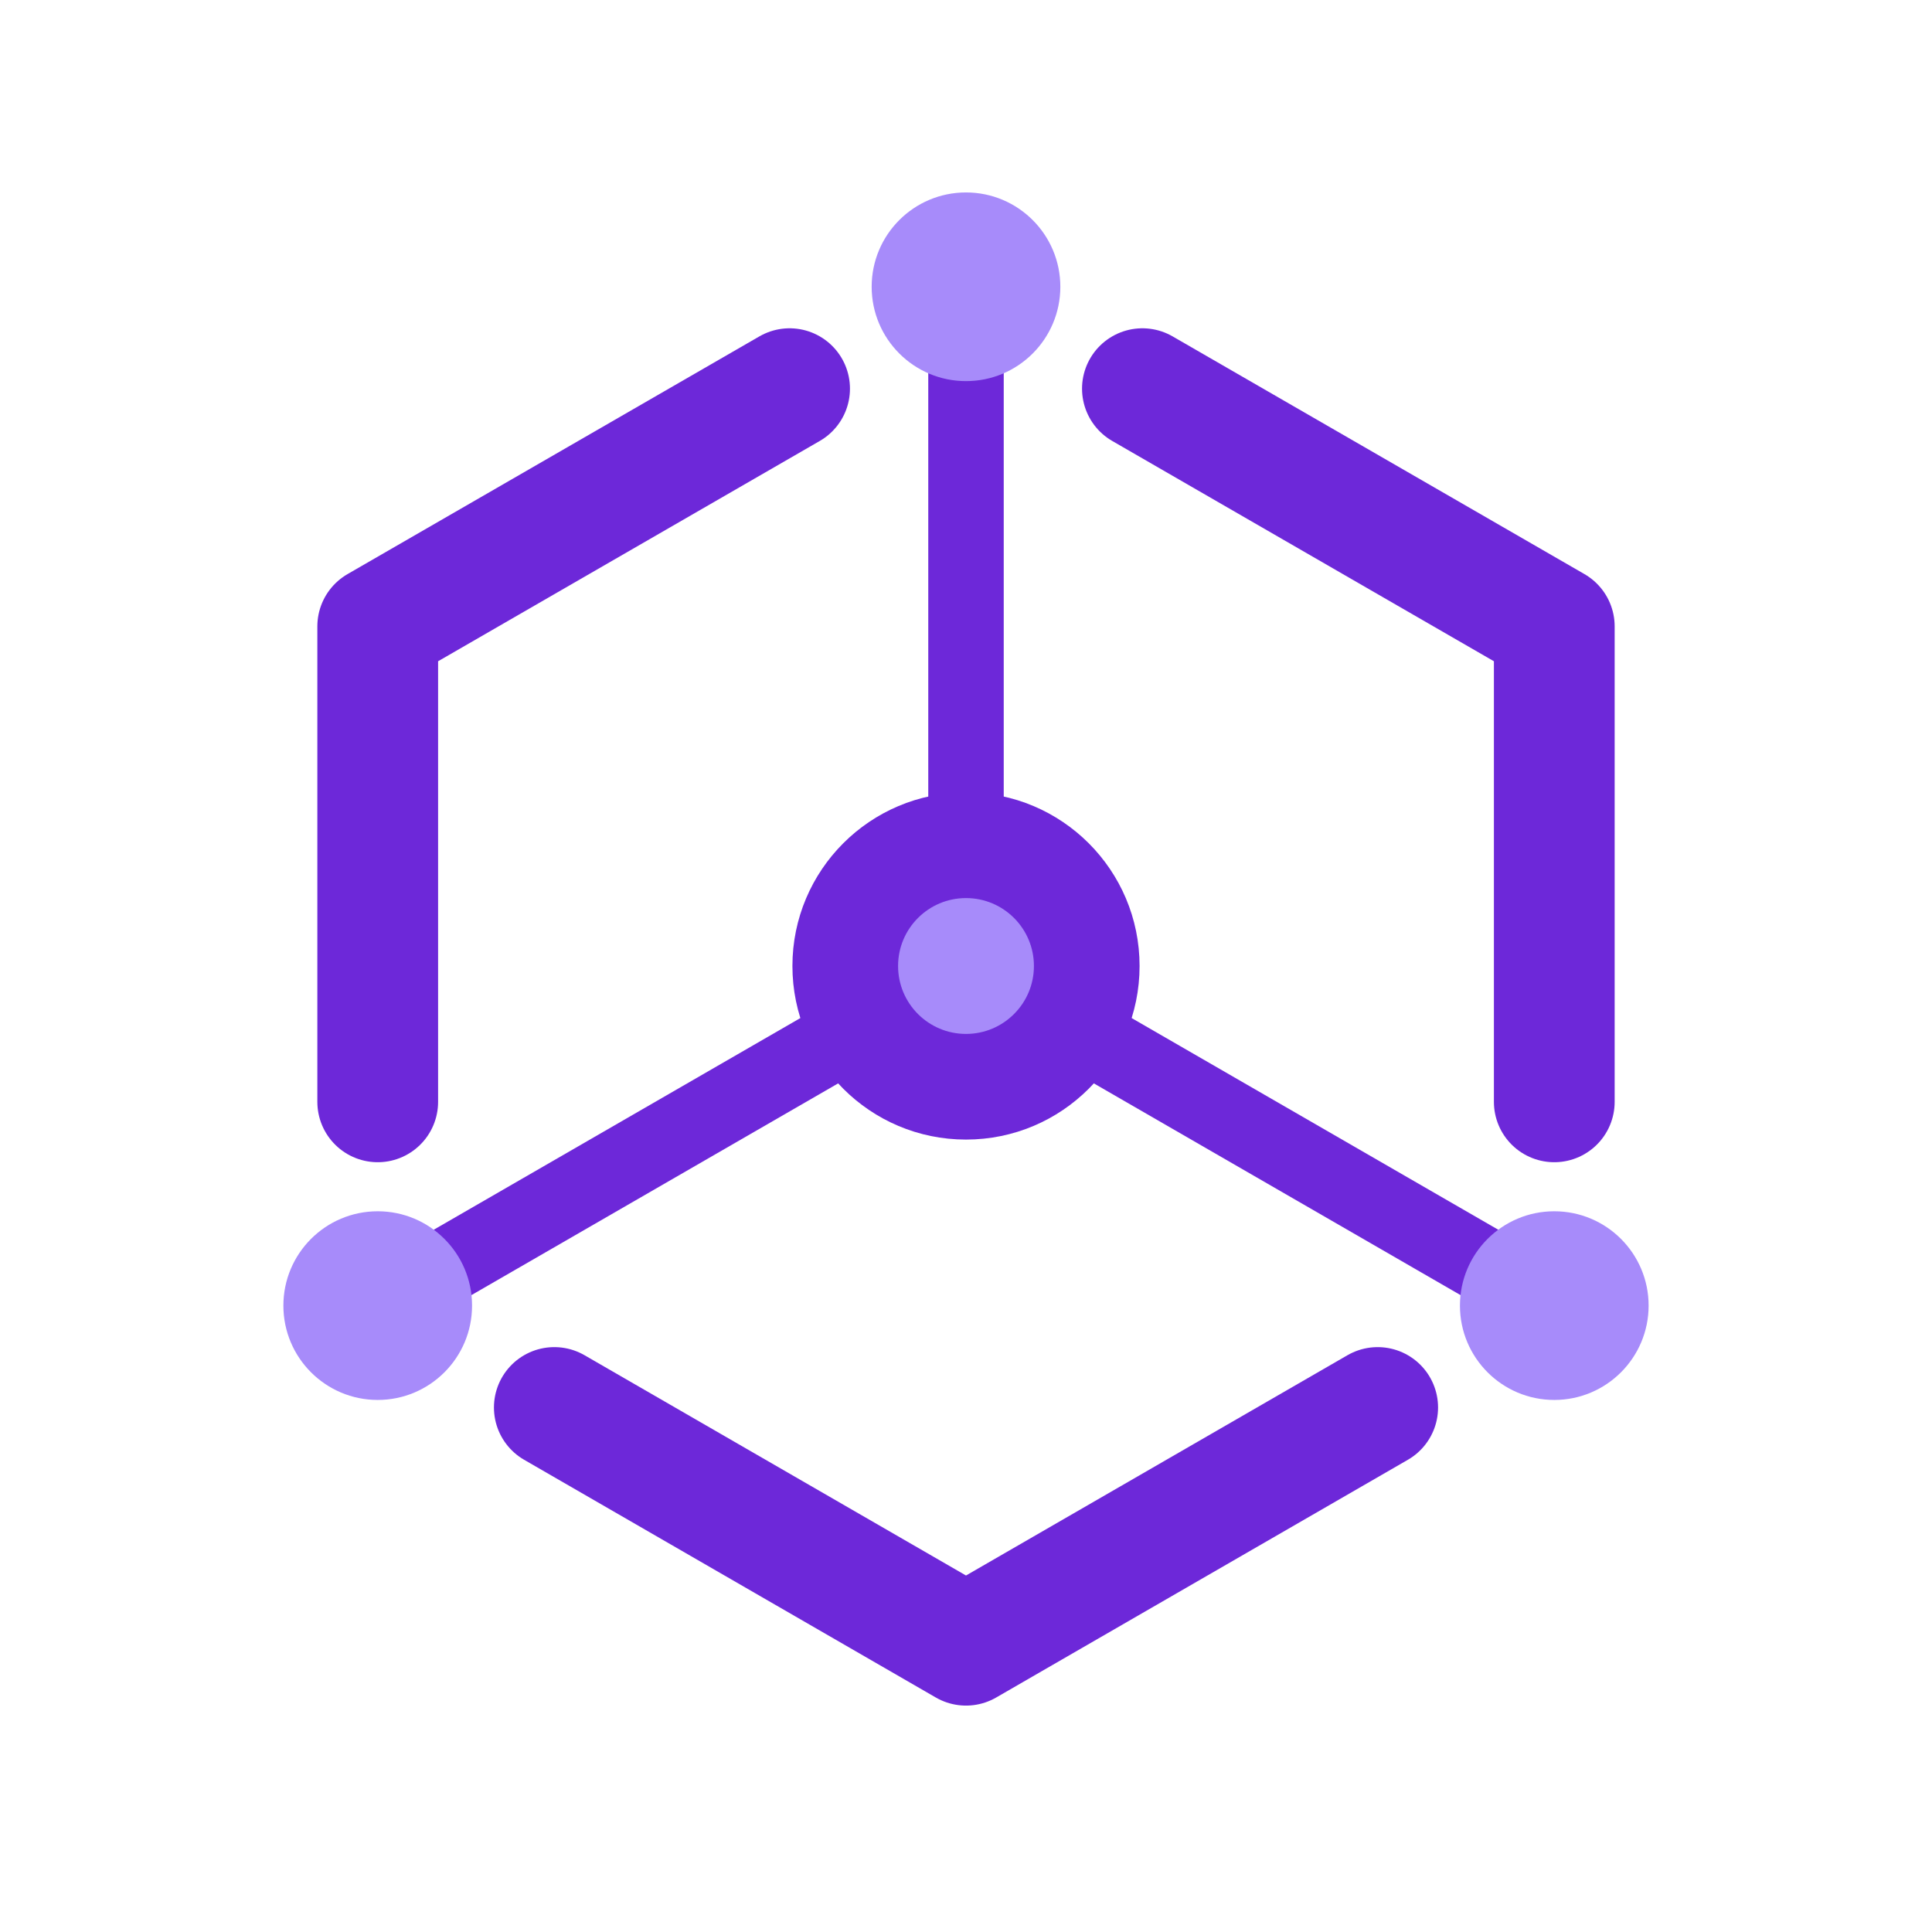
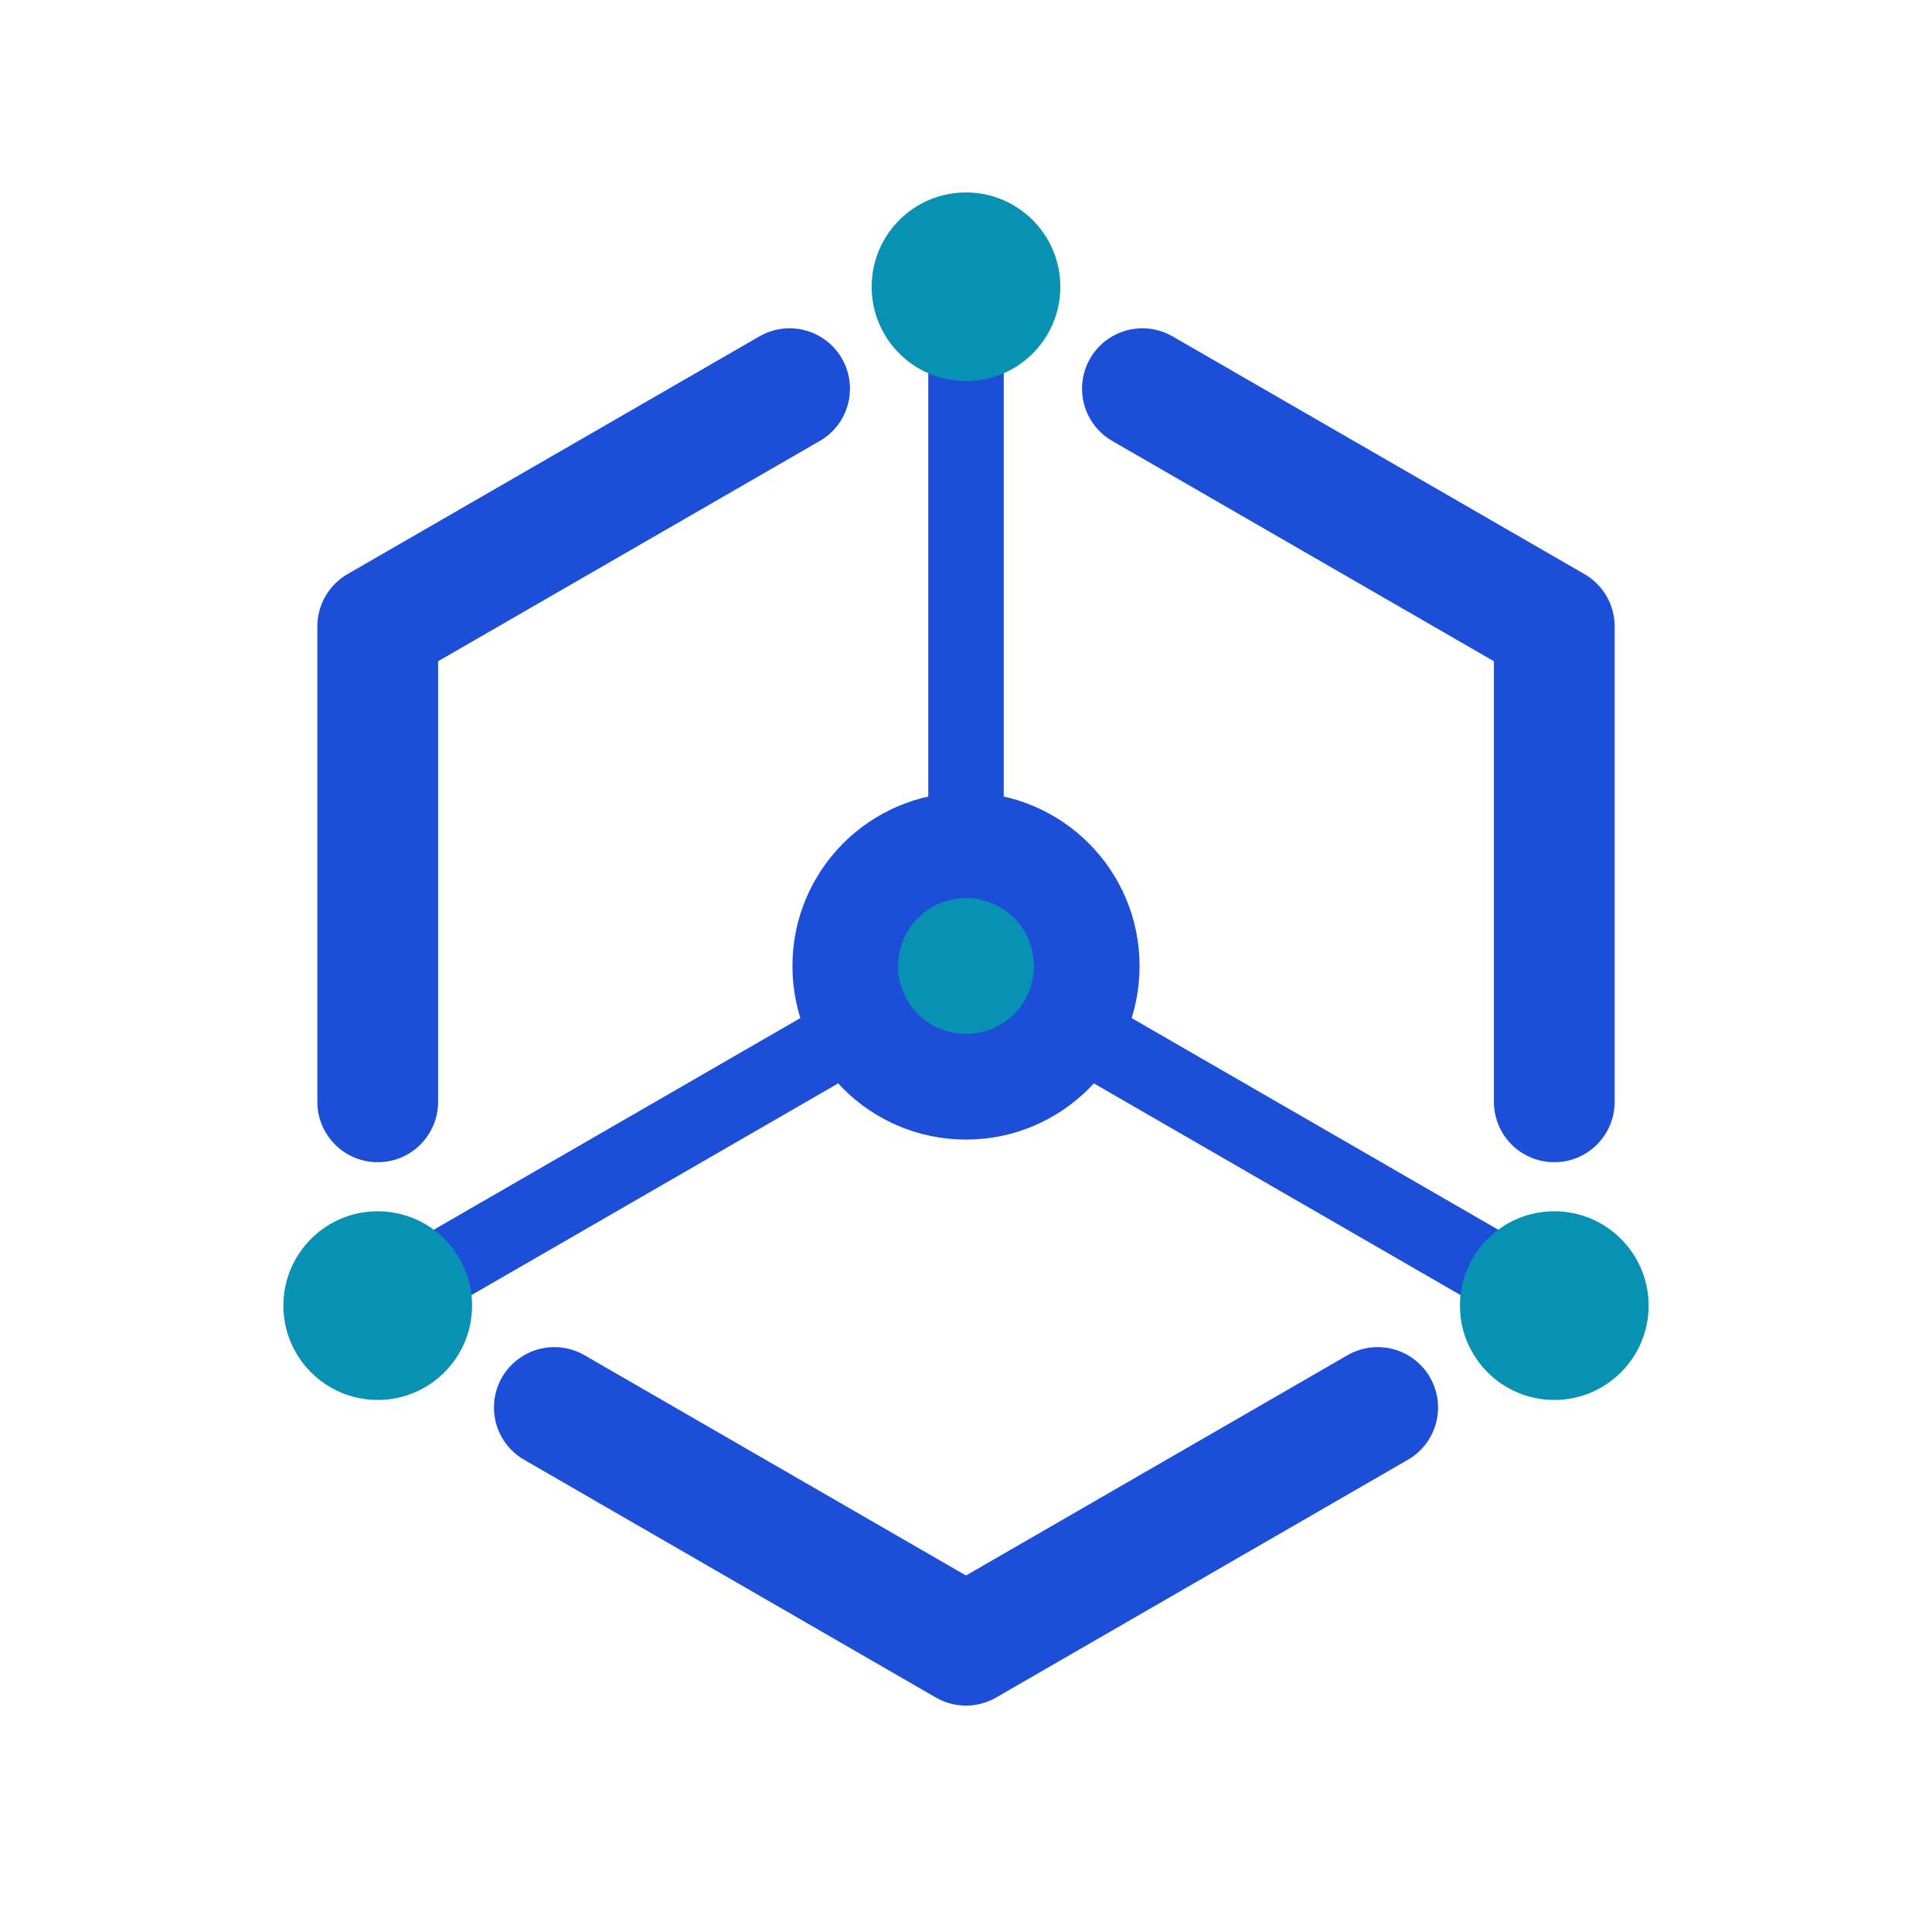
<svg xmlns="http://www.w3.org/2000/svg" viewBox="0 0 1024 1024" width="1024" height="1024">
-   <polyline points="605.5,206.0 823.8,332.0 823.8,584.0" fill="none" stroke="#6D28D9" stroke-width="64" stroke-linecap="round" stroke-linejoin="round" />
-   <polyline points="730.2,746.0 512.0,872.0 293.8,746.0" fill="none" stroke="#6D28D9" stroke-width="64" stroke-linecap="round" stroke-linejoin="round" />
-   <polyline points="200.2,584.0 200.2,332.0 418.5,206.0" fill="none" stroke="#6D28D9" stroke-width="64" stroke-linecap="round" stroke-linejoin="round" />
-   <line x1="512" y1="512" x2="512.0" y2="156.0" stroke="#6D28D9" stroke-width="40" stroke-linecap="round" />
-   <line x1="512" y1="512" x2="820.3" y2="690.0" stroke="#6D28D9" stroke-width="40" stroke-linecap="round" />
-   <line x1="512" y1="512" x2="203.7" y2="690.0" stroke="#6D28D9" stroke-width="40" stroke-linecap="round" />
-   <circle cx="512.0" cy="152.0" r="50" fill="#A78BFA" />
-   <circle cx="823.8" cy="692.0" r="50" fill="#A78BFA" />
-   <circle cx="200.2" cy="692.0" r="50" fill="#A78BFA" />
-   <circle cx="512" cy="512" r="92" fill="#6D28D9" />
-   <circle cx="512" cy="512" r="36" fill="#A78BFA" />
+   <polyline points="605.5,206.0 823.8,332.0 823.8,584.0" fill="none" stroke="#1D4ED8" stroke-width="64" stroke-linecap="round" stroke-linejoin="round" />
+   <polyline points="730.2,746.0 512.0,872.0 293.8,746.0" fill="none" stroke="#1D4ED8" stroke-width="64" stroke-linecap="round" stroke-linejoin="round" />
+   <polyline points="200.2,584.0 200.2,332.0 418.5,206.0" fill="none" stroke="#1D4ED8" stroke-width="64" stroke-linecap="round" stroke-linejoin="round" />
+   <line x1="512" y1="512" x2="512.0" y2="156.0" stroke="#1D4ED8" stroke-width="40" stroke-linecap="round" />
+   <line x1="512" y1="512" x2="820.3" y2="690.0" stroke="#1D4ED8" stroke-width="40" stroke-linecap="round" />
+   <line x1="512" y1="512" x2="203.7" y2="690.0" stroke="#1D4ED8" stroke-width="40" stroke-linecap="round" />
+   <circle cx="512.0" cy="152.0" r="50" fill="#0891B2" />
+   <circle cx="823.8" cy="692.0" r="50" fill="#0891B2" />
+   <circle cx="200.2" cy="692.0" r="50" fill="#0891B2" />
+   <circle cx="512" cy="512" r="92" fill="#1D4ED8" />
+   <circle cx="512" cy="512" r="36" fill="#0891B2" />
</svg>
